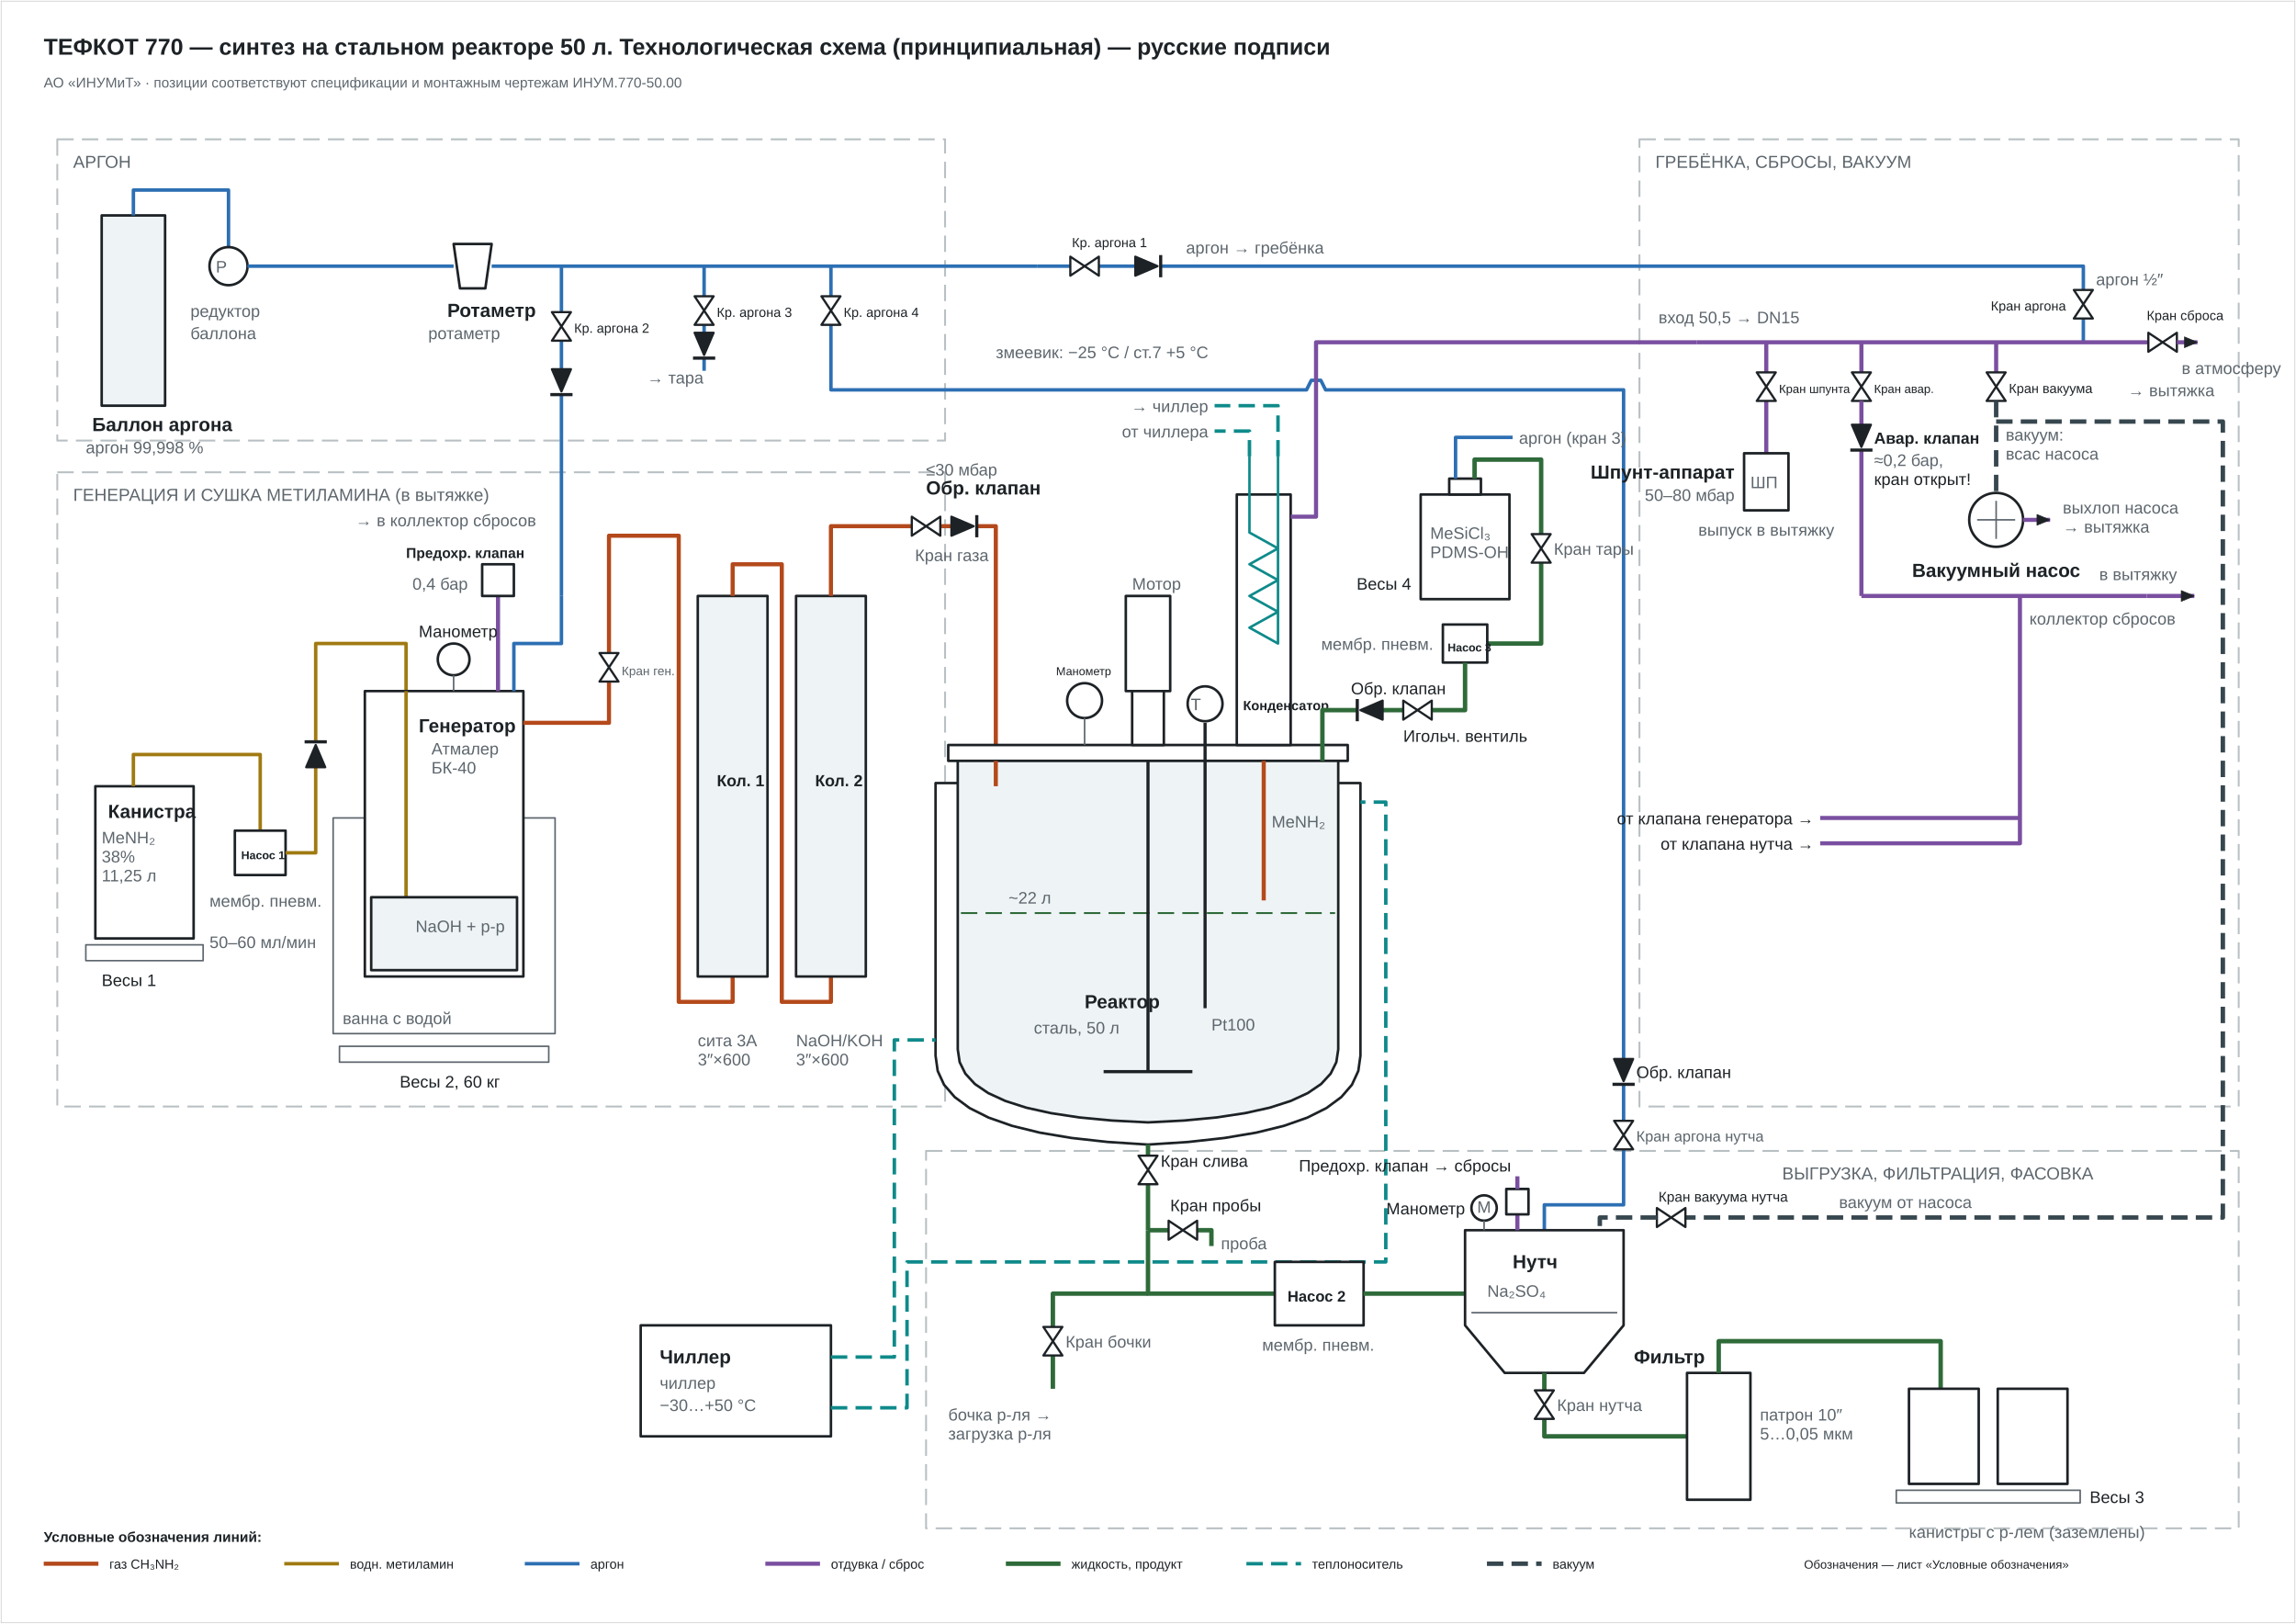
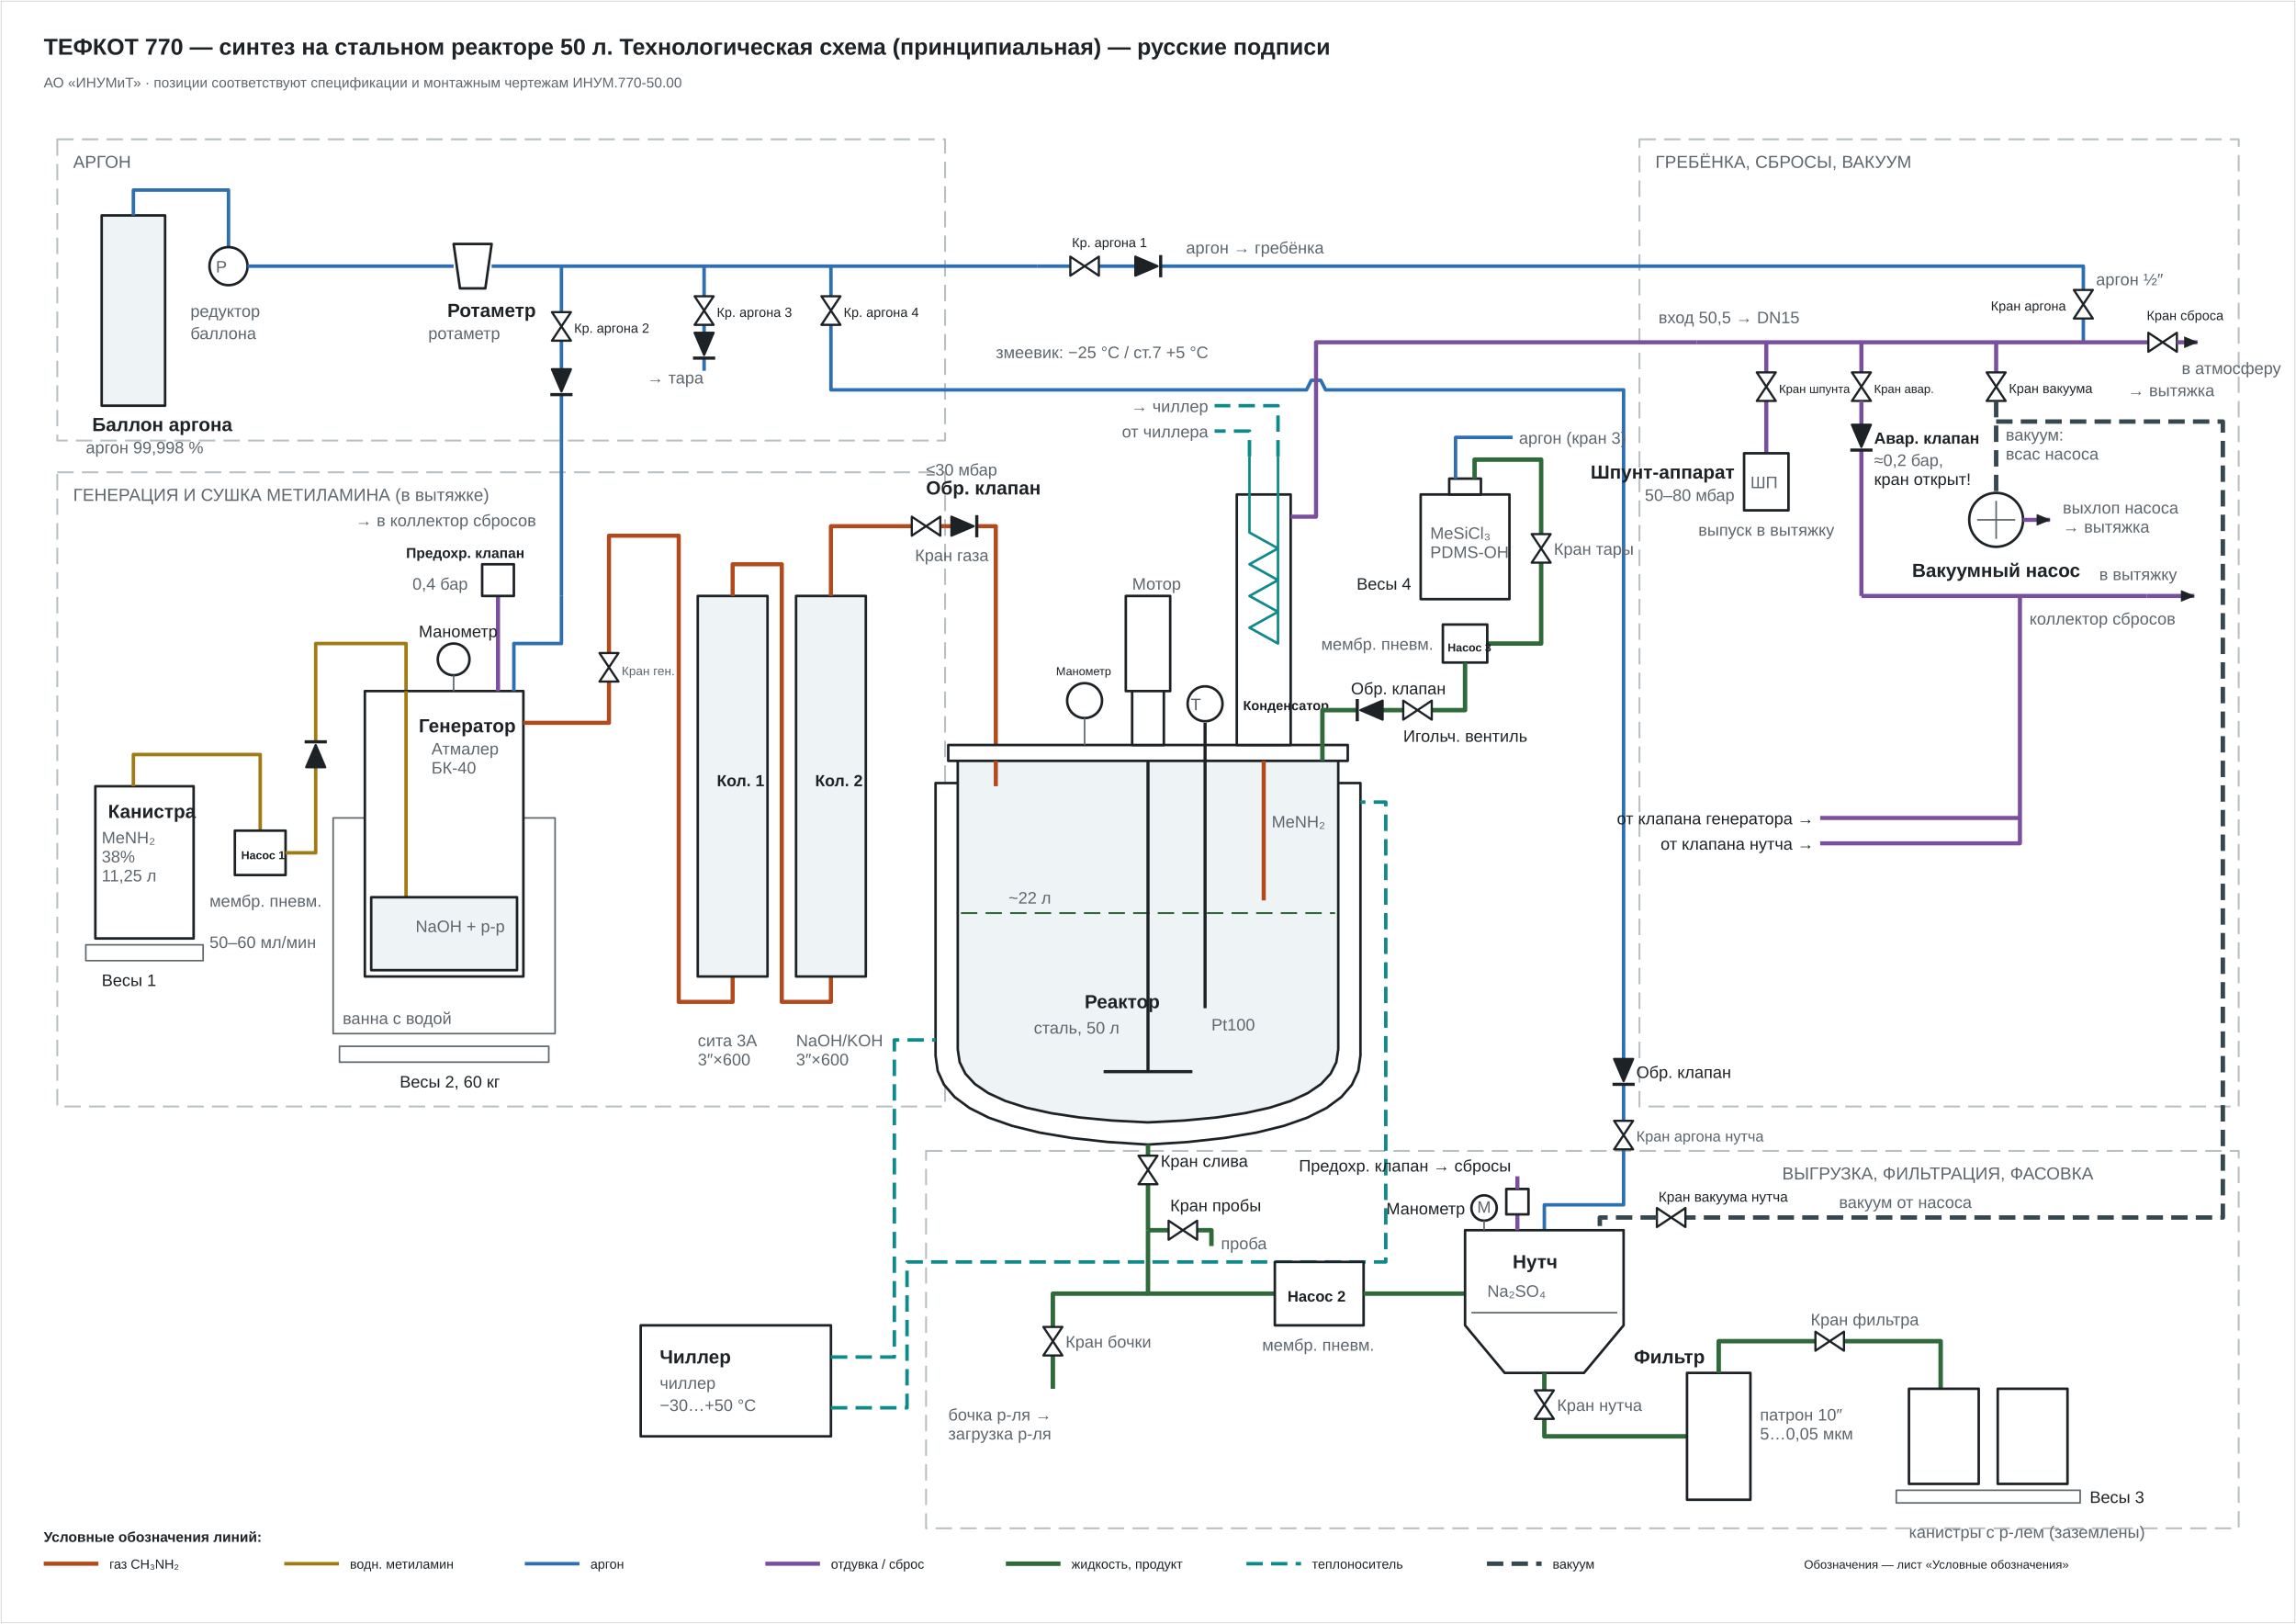
<svg xmlns="http://www.w3.org/2000/svg" viewBox="0 0 420.0 297.0" width="420.0mm" height="297.0mm" font-family="Arial, 'Liberation Sans', sans-serif">
  <rect width="100%" height="100%" fill="#fff" />
  <path d="M0.20,0.20 L419.80,0.20 L419.80,296.80 L0.20,296.80 Z" fill="none" stroke="#bbbbbb" stroke-width="0.1" stroke-linejoin="round" />
  <text x="8.00" y="10.00" font-size="4.2" text-anchor="start" fill="#1d2226" font-weight="bold">ТЕФКОТ 770 — синтез на стальном реакторе 50 л. Технологическая схема (принципиальная) — русские подписи</text>
  <text x="8.00" y="16.00" font-size="2.6" text-anchor="start" fill="#5d666d">АО «ИНУМиТ» · позиции соответствуют спецификации и монтажным чертежам ИНУМ.770-50.00</text>
  <path d="M10.48,25.48 L172.88,25.48 L172.88,80.58 L10.48,80.58 Z" fill="none" stroke="#b9c0c3" stroke-width="0.348" stroke-dasharray="3 1.5" stroke-linejoin="round" />
  <text x="13.38" y="30.70" font-size="3.19" text-anchor="start" fill="#5d666d">АРГОН</text>
  <path d="M10.48,86.38 L172.88,86.38 L172.88,202.38 L10.48,202.38 Z" fill="none" stroke="#b9c0c3" stroke-width="0.348" stroke-dasharray="3 1.5" stroke-linejoin="round" />
  <text x="13.38" y="91.60" font-size="3.19" text-anchor="start" fill="#5d666d">ГЕНЕРАЦИЯ И СУШКА МЕТИЛАМИНА (в вытяжке)</text>
  <path d="M299.90,25.48 L409.52,25.48 L409.52,202.38 L299.90,202.38 Z" fill="none" stroke="#b9c0c3" stroke-width="0.348" stroke-dasharray="3 1.5" stroke-linejoin="round" />
  <text x="302.80" y="30.70" font-size="3.19" text-anchor="start" fill="#5d666d">ГРЕБЁНКА, СБРОСЫ, ВАКУУМ</text>
  <path d="M169.40,210.50 L409.52,210.50 L409.52,279.52 L169.40,279.52 Z" fill="none" stroke="#b9c0c3" stroke-width="0.348" stroke-dasharray="3 1.5" stroke-linejoin="round" />
  <text x="326.00" y="215.72" font-size="3.19" text-anchor="start" fill="#5d666d">ВЫГРУЗКА, ФИЛЬТРАЦИЯ, ФАСОВКА</text>
  <path d="M18.60,39.40 L30.20,39.40 L30.20,74.20 L18.60,74.20 Z" fill="#eef3f5" stroke="#1d2226" stroke-width="0.464" stroke-linejoin="round" />
  <text x="16.86" y="78.84" font-size="3.48" text-anchor="start" fill="#1d2226" font-weight="bold">Баллон аргона</text>
  <text x="15.70" y="82.90" font-size="3.045" text-anchor="start" fill="#5d666d">аргон 99,998 %</text>
  <path d="M24.40,39.40 L24.40,34.76 L41.80,34.76 L41.80,45.20" fill="none" stroke="#2d6fb3" stroke-width="0.638" stroke-linejoin="round" />
  <circle cx="41.80" cy="48.68" r="3.48" fill="#ffffff" stroke="#1d2226" stroke-width="0.464" />
  <text x="39.48" y="49.84" font-size="3.045" text-anchor="start" fill="#5d666d">Р</text>
  <text x="34.84" y="57.96" font-size="3.045" text-anchor="start" fill="#5d666d">редуктор</text>
  <text x="34.84" y="62.02" font-size="3.045" text-anchor="start" fill="#5d666d">баллона</text>
  <path d="M45.28,48.68 L82.98,48.68" fill="none" stroke="#2d6fb3" stroke-width="0.638" stroke-linejoin="round" />
  <path d="M82.98,44.62 L89.94,44.62 L88.78,52.74 L84.14,52.74 Z" fill="#ffffff" stroke="#1d2226" stroke-width="0.464" stroke-linejoin="round" />
  <text x="81.82" y="57.96" font-size="3.48" text-anchor="start" fill="#1d2226" font-weight="bold">Ротаметр</text>
  <text x="78.34" y="62.02" font-size="3.045" text-anchor="start" fill="#5d666d">ротаметр</text>
  <path d="M89.94,48.68 L169.40,48.68 L189.70,48.68" fill="none" stroke="#2d6fb3" stroke-width="0.638" stroke-linejoin="round" />
  <path d="M102.70,48.68 L102.70,57.09" fill="none" stroke="#2d6fb3" stroke-width="0.638" stroke-linejoin="round" />
  <path d="M102.70,62.31 L102.70,67.53" fill="none" stroke="#2d6fb3" stroke-width="0.638" stroke-linejoin="round" />
  <path d="M102.70,72.17 L102.70,109.00" fill="none" stroke="#2d6fb3" stroke-width="0.638" stroke-linejoin="round" />
  <path d="M100.96,57.09 L104.44,62.31 L100.96,62.31 L104.44,57.09 Z" fill="#ffffff" stroke="#1d2226" stroke-width="0.406" stroke-linejoin="round" />
  <text x="105.02" y="60.86" font-size="2.436" text-anchor="start" fill="#1d2226">Кр. аргона 2</text>
  <path d="M100.96,67.53 L102.70,71.59 L104.44,67.53 Z" fill="#1d2226" stroke="#1d2226" stroke-width="0.406" stroke-linejoin="round" />
  <path d="M100.67,72.17 L104.73,72.17" fill="none" stroke="#1d2226" stroke-width="0.58" stroke-linejoin="round" />
  <path d="M128.80,48.68 L128.80,54.19" fill="none" stroke="#2d6fb3" stroke-width="0.638" stroke-linejoin="round" />
  <path d="M128.80,59.41 L128.80,60.86" fill="none" stroke="#2d6fb3" stroke-width="0.638" stroke-linejoin="round" />
  <path d="M128.80,65.50 L128.80,67.82" fill="none" stroke="#2d6fb3" stroke-width="0.638" stroke-linejoin="round" />
  <path d="M127.06,54.19 L130.54,59.41 L127.06,59.41 L130.54,54.19 Z" fill="#ffffff" stroke="#1d2226" stroke-width="0.406" stroke-linejoin="round" />
  <path d="M127.06,60.86 L128.80,64.92 L130.54,60.86 Z" fill="#1d2226" stroke="#1d2226" stroke-width="0.406" stroke-linejoin="round" />
  <path d="M126.77,65.50 L130.83,65.50" fill="none" stroke="#1d2226" stroke-width="0.58" stroke-linejoin="round" />
  <text x="131.12" y="57.96" font-size="2.436" text-anchor="start" fill="#1d2226">Кр. аргона 3</text>
  <text x="118.36" y="70.14" font-size="3.045" text-anchor="start" fill="#5d666d">→ тара</text>
  <path d="M152.00,48.68 L152.00,54.19" fill="none" stroke="#2d6fb3" stroke-width="0.638" stroke-linejoin="round" />
  <path d="M152.00,59.41 L152.00,71.30 L239.00,71.30 L239.87,69.56 L241.61,69.56 L242.48,71.30 L297.00,71.30 L297.00,193.68" fill="none" stroke="#2d6fb3" stroke-width="0.638" stroke-linejoin="round" />
  <path d="M297.00,198.32 L297.00,204.99" fill="none" stroke="#2d6fb3" stroke-width="0.638" stroke-linejoin="round" />
  <path d="M297.00,210.21 L297.00,220.36 L282.50,220.36 L282.50,225.00" fill="none" stroke="#2d6fb3" stroke-width="0.638" stroke-linejoin="round" />
  <path d="M150.26,54.19 L153.74,59.41 L150.26,59.41 L153.74,54.19 Z" fill="#ffffff" stroke="#1d2226" stroke-width="0.406" stroke-linejoin="round" />
  <text x="154.32" y="57.96" font-size="2.436" text-anchor="start" fill="#1d2226">Кр. аргона 4</text>
  <path d="M295.26,193.68 L297.00,197.74 L298.74,193.68 Z" fill="#1d2226" stroke="#1d2226" stroke-width="0.406" stroke-linejoin="round" />
  <path d="M294.97,198.32 L299.03,198.32" fill="none" stroke="#1d2226" stroke-width="0.58" stroke-linejoin="round" />
  <text x="299.32" y="197.16" font-size="3.045" text-anchor="start" fill="#1d2226">Обр. клапан</text>
  <path d="M295.26,204.99 L298.74,210.21 L295.26,210.21 L298.74,204.99 Z" fill="#ffffff" stroke="#1d2226" stroke-width="0.406" stroke-linejoin="round" />
  <text x="299.32" y="208.76" font-size="2.74" text-anchor="start" fill="#5d666d">Кран аргона нутча</text>
  <path d="M189.70,48.68 L195.79,48.68" fill="none" stroke="#2d6fb3" stroke-width="0.638" stroke-linejoin="round" />
  <path d="M201.01,48.68 L207.68,48.68" fill="none" stroke="#2d6fb3" stroke-width="0.638" stroke-linejoin="round" />
  <path d="M212.32,48.68 L381.10,48.68 L381.10,53.03" fill="none" stroke="#2d6fb3" stroke-width="0.638" stroke-linejoin="round" />
  <path d="M381.10,58.25 L381.10,62.60" fill="none" stroke="#2d6fb3" stroke-width="0.638" stroke-linejoin="round" />
  <path d="M195.79,46.94 L201.01,50.42 L201.01,46.94 L195.79,50.42 Z" fill="#ffffff" stroke="#1d2226" stroke-width="0.406" stroke-linejoin="round" />
  <text x="196.08" y="45.20" font-size="2.436" text-anchor="start" fill="#1d2226">Кр. аргона 1</text>
  <path d="M207.68,46.94 L211.74,48.68 L207.68,50.42 Z" fill="#1d2226" stroke="#1d2226" stroke-width="0.406" stroke-linejoin="round" />
  <path d="M212.32,46.65 L212.32,50.71" fill="none" stroke="#1d2226" stroke-width="0.58" stroke-linejoin="round" />
  <text x="216.96" y="46.36" font-size="3.045" text-anchor="start" fill="#5d666d">аргон → гребёнка</text>
  <path d="M17.44,143.80 L35.42,143.80 L35.42,171.64 L17.44,171.64 Z" fill="#ffffff" stroke="#1d2226" stroke-width="0.464" stroke-linejoin="round" />
  <text x="19.76" y="149.60" font-size="3.48" text-anchor="start" fill="#1d2226" font-weight="bold">Канистра</text>
  <text x="18.60" y="154.24" font-size="3.045" text-anchor="start" fill="#5d666d">MeNH₂</text>
  <text x="18.60" y="157.72" font-size="3.045" text-anchor="start" fill="#5d666d">38%</text>
  <text x="18.60" y="161.20" font-size="3.045" text-anchor="start" fill="#5d666d">11,25 л</text>
  <path d="M15.70,172.80 L37.16,172.80 L37.16,175.70 L15.70,175.70 Z" fill="none" stroke="#5d666d" stroke-width="0.29" stroke-linejoin="round" />
  <text x="18.60" y="180.34" font-size="3.045" text-anchor="start" fill="#1d2226">Весы 1</text>
  <path d="M24.40,143.80 L24.40,138.00 L47.60,138.00 L47.60,151.92" fill="none" stroke="#a07a12" stroke-width="0.638" stroke-linejoin="round" />
  <path d="M42.96,151.92 L52.24,151.92 L52.24,160.04 L42.96,160.04 Z" fill="#ffffff" stroke="#1d2226" stroke-width="0.464" stroke-linejoin="round" />
  <text x="44.12" y="157.14" font-size="2.088" text-anchor="start" fill="#1d2226" font-weight="bold">Насос 1</text>
  <text x="38.32" y="165.84" font-size="3.045" text-anchor="start" fill="#5d666d">мембр. пневм.</text>
  <text x="38.32" y="173.38" font-size="3.045" text-anchor="start" fill="#5d666d">50–60 мл/мин</text>
  <path d="M52.24,155.98 L57.75,155.98 L57.75,140.32" fill="none" stroke="#a07a12" stroke-width="0.638" stroke-linejoin="round" />
  <path d="M57.75,135.68 L57.75,117.70 L74.28,117.70 L74.28,126.40" fill="none" stroke="#a07a12" stroke-width="0.638" stroke-linejoin="round" />
  <path d="M56.01,140.32 L57.75,136.26 L59.49,140.32 Z" fill="#1d2226" stroke="#1d2226" stroke-width="0.406" stroke-linejoin="round" />
  <path d="M55.72,135.68 L59.78,135.68" fill="none" stroke="#1d2226" stroke-width="0.58" stroke-linejoin="round" />
  <path d="M60.94,149.60 L101.54,149.60 L101.54,189.04 L60.94,189.04 Z" fill="none" stroke="#5d666d" stroke-width="0.29" stroke-linejoin="round" />
  <text x="62.68" y="187.30" font-size="3.045" text-anchor="start" fill="#5d666d">ванна с водой</text>
  <path d="M66.74,126.40 L95.74,126.40 L95.74,178.60 L66.74,178.60 Z" fill="#ffffff" stroke="#1d2226" stroke-width="0.464" stroke-linejoin="round" />
  <path d="M74.28,126.40 L74.28,172.80" fill="none" stroke="#a07a12" stroke-width="0.638" stroke-linejoin="round" />
  <path d="M67.90,164.10 L94.58,164.10 L94.58,177.44 L67.90,177.44 Z" fill="#eef3f5" stroke="#1d2226" stroke-width="0.464" stroke-linejoin="round" />
  <text x="76.02" y="170.48" font-size="3.045" text-anchor="start" fill="#5d666d">NaOH + р-р</text>
  <text x="76.60" y="133.94" font-size="3.48" text-anchor="start" fill="#1d2226" font-weight="bold">Генератор</text>
  <text x="78.92" y="138.00" font-size="3.045" text-anchor="start" fill="#5d666d">Атмалер</text>
  <text x="78.92" y="141.48" font-size="3.045" text-anchor="start" fill="#5d666d">БК-40</text>
  <path d="M62.10,191.36 L100.38,191.36 L100.38,194.26 L62.10,194.26 Z" fill="none" stroke="#5d666d" stroke-width="0.29" stroke-linejoin="round" />
  <text x="73.12" y="198.90" font-size="3.045" text-anchor="start" fill="#1d2226">Весы 2, 60 кг</text>
  <path d="M91.10,126.40 L91.10,117.70 L91.10,109.00" fill="none" stroke="#7a4fa0" stroke-width="0.754" stroke-linejoin="round" />
  <path d="M88.20,103.20 L94.00,103.20 L94.00,109.00 L88.20,109.00 Z" fill="#ffffff" stroke="#1d2226" stroke-width="0.464" stroke-linejoin="round" />
  <text x="74.28" y="102.04" font-size="2.61" text-anchor="start" fill="#1d2226" font-weight="bold">Предохр. клапан</text>
  <text x="75.44" y="107.84" font-size="3.045" text-anchor="start" fill="#5d666d">0,4 бар</text>
  <text x="65.00" y="96.24" font-size="3.045" text-anchor="start" fill="#5d666d">→ в коллектор сбросов</text>
  <circle cx="82.98" cy="120.60" r="2.90" fill="#ffffff" stroke="#1d2226" stroke-width="0.464" />
  <path d="M82.98,123.50 L82.98,126.40" fill="none" stroke="#5d666d" stroke-width="0.29" stroke-linejoin="round" />
  <text x="76.60" y="116.54" font-size="3.045" text-anchor="start" fill="#1d2226">Манометр</text>
  <path d="M102.70,109.00 L102.70,117.70 L94.00,117.70 L94.00,126.40" fill="none" stroke="#2d6fb3" stroke-width="0.638" stroke-linejoin="round" />
  <path d="M95.74,132.20 L111.40,132.20 L111.40,124.66" fill="none" stroke="#b4491b" stroke-width="0.754" stroke-linejoin="round" />
  <path d="M111.40,119.44 L111.40,97.98 L124.16,97.98 L124.16,183.24 L134.02,183.24 L134.02,178.60" fill="none" stroke="#b4491b" stroke-width="0.754" stroke-linejoin="round" />
  <path d="M109.66,119.44 L113.14,124.66 L109.66,124.66 L113.14,119.44 Z" fill="#ffffff" stroke="#1d2226" stroke-width="0.406" stroke-linejoin="round" />
  <text x="113.72" y="123.50" font-size="2.284" text-anchor="start" fill="#5d666d">Кран ген.</text>
  <path d="M127.64,109.00 L140.40,109.00 L140.40,178.60 L127.64,178.60 Z" fill="#eef3f5" stroke="#1d2226" stroke-width="0.464" stroke-linejoin="round" />
  <text x="131.12" y="143.80" font-size="2.958" text-anchor="start" fill="#1d2226" font-weight="bold">Кол. 1</text>
  <text x="127.64" y="191.36" font-size="3.045" text-anchor="start" fill="#5d666d">сита 3А</text>
  <text x="127.64" y="194.84" font-size="3.045" text-anchor="start" fill="#5d666d">3″×600</text>
  <path d="M134.02,109.00 L134.02,103.20 L143.01,103.20 L143.01,183.24 L152.00,183.24 L152.00,178.60" fill="none" stroke="#b4491b" stroke-width="0.754" stroke-linejoin="round" />
  <path d="M145.62,109.00 L158.38,109.00 L158.38,178.60 L145.62,178.60 Z" fill="#eef3f5" stroke="#1d2226" stroke-width="0.464" stroke-linejoin="round" />
  <text x="149.10" y="143.80" font-size="2.958" text-anchor="start" fill="#1d2226" font-weight="bold">Кол. 2</text>
  <text x="145.62" y="191.36" font-size="3.045" text-anchor="start" fill="#5d666d">NaOH/KOH</text>
  <text x="145.62" y="194.84" font-size="3.045" text-anchor="start" fill="#5d666d">3″×600</text>
  <path d="M152.00,109.00 L152.00,96.24 L166.79,96.24" fill="none" stroke="#b4491b" stroke-width="0.754" stroke-linejoin="round" />
  <path d="M172.01,96.24 L174.04,96.24" fill="none" stroke="#b4491b" stroke-width="0.754" stroke-linejoin="round" />
  <path d="M178.68,96.24 L182.16,96.24 L182.16,136.26" fill="none" stroke="#b4491b" stroke-width="0.754" stroke-linejoin="round" />
  <path d="M166.79,94.50 L172.01,97.98 L172.01,94.50 L166.79,97.98 Z" fill="#ffffff" stroke="#1d2226" stroke-width="0.406" stroke-linejoin="round" />
  <text x="167.37" y="102.62" font-size="3.045" text-anchor="start" fill="#5d666d">Кран газа</text>
  <path d="M174.04,94.50 L178.10,96.24 L174.04,97.98 Z" fill="#1d2226" stroke="#1d2226" stroke-width="0.406" stroke-linejoin="round" />
  <path d="M178.68,94.21 L178.68,98.27" fill="none" stroke="#1d2226" stroke-width="0.58" stroke-linejoin="round" />
  <text x="169.40" y="90.44" font-size="3.48" text-anchor="start" fill="#1d2226" font-weight="bold">Обр. клапан</text>
  <text x="169.40" y="86.96" font-size="3.045" text-anchor="start" fill="#5d666d">≤30 мбар</text>
  <path d="M171.14,143.22 L171.14,193.10 L171.53,195.87 L172.69,198.39 L174.64,200.65 L177.36,202.66 L180.85,204.41 L185.13,205.91 L190.18,207.15 L196.01,208.13 L202.62,208.86 L210.00,209.34 L217.38,208.86 L223.99,208.13 L229.82,207.15 L234.87,205.91 L239.14,204.41 L242.64,202.66 L245.36,200.65 L247.31,198.39 L248.47,195.87 L248.86,193.10 L248.86,143.22 Z" fill="#ffffff" stroke="#1d2226" stroke-width="0.464" stroke-linejoin="round" />
  <path d="M175.20,138.00 L175.20,191.94 L175.55,194.27 L176.59,196.37 L178.33,198.26 L180.77,199.92 L183.90,201.36 L187.73,202.59 L192.25,203.59 L197.47,204.38 L203.39,204.94 L210.00,205.28 L216.61,204.94 L222.53,204.38 L227.75,203.59 L232.27,202.59 L236.10,201.36 L239.23,199.92 L241.67,198.26 L243.41,196.37 L244.45,194.27 L244.80,191.94 L244.80,138.00 Z" fill="#eef3f5" stroke="#1d2226" stroke-width="0.464" stroke-linejoin="round" />
  <path d="M173.46,136.26 L246.54,136.26 L246.54,139.16 L173.46,139.16 Z" fill="#ffffff" stroke="#1d2226" stroke-width="0.464" stroke-linejoin="round" />
  <path d="M175.78,167.00 L244.22,167.00" fill="none" stroke="#2f6b3a" stroke-width="0.348" stroke-dasharray="3 1.5" stroke-linejoin="round" />
  <text x="184.48" y="165.26" font-size="3.045" text-anchor="start" fill="#5d666d">~22 л</text>
  <text x="198.40" y="184.40" font-size="3.48" text-anchor="start" fill="#1d2226" font-weight="bold">Реактор</text>
  <text x="189.12" y="189.04" font-size="3.045" text-anchor="start" fill="#5d666d">сталь, 50 л</text>
  <path d="M182.16,139.16 L182.16,143.80" fill="none" stroke="#b4491b" stroke-width="0.754" stroke-linejoin="round" />
  <path d="M231.17,139.16 L231.17,164.68" fill="none" stroke="#b4491b" stroke-width="0.754" stroke-linejoin="round" />
  <text x="232.62" y="151.34" font-size="3.045" text-anchor="start" fill="#5d666d">MeNH₂</text>
  <circle cx="198.40" cy="128.14" r="3.19" fill="#ffffff" stroke="#1d2226" stroke-width="0.464" />
  <path d="M198.40,131.33 L198.40,136.26" fill="none" stroke="#5d666d" stroke-width="0.29" stroke-linejoin="round" />
  <text x="193.18" y="123.50" font-size="2.131" text-anchor="start" fill="#1d2226">Манометр</text>
  <path d="M205.94,109.00 L214.06,109.00 L214.06,126.40 L205.94,126.40 Z" fill="#ffffff" stroke="#1d2226" stroke-width="0.464" stroke-linejoin="round" />
  <text x="207.10" y="107.84" font-size="3.045" text-anchor="start" fill="#5d666d">Мотор</text>
  <path d="M207.10,126.40 L212.90,126.40 L212.90,136.26 L207.10,136.26 Z" fill="#ffffff" stroke="#1d2226" stroke-width="0.464" stroke-linejoin="round" />
  <path d="M210.00,139.16 L210.00,196.00" fill="none" stroke="#1d2226" stroke-width="0.58" stroke-linejoin="round" />
  <path d="M201.88,196.00 L218.12,196.00" fill="none" stroke="#1d2226" stroke-width="0.58" stroke-linejoin="round" />
  <path d="M220.44,132.20 L220.44,184.40" fill="none" stroke="#1d2226" stroke-width="0.58" stroke-linejoin="round" />
  <circle cx="220.44" cy="128.72" r="3.19" fill="#ffffff" stroke="#1d2226" stroke-width="0.464" />
  <text x="217.83" y="129.88" font-size="3.045" text-anchor="start" fill="#5d666d">Т</text>
  <text x="221.60" y="188.46" font-size="3.045" text-anchor="start" fill="#5d666d">Pt100</text>
  <path d="M226.24,90.44 L236.10,90.44 L236.10,136.26 L226.24,136.26 Z" fill="#ffffff" stroke="#1d2226" stroke-width="0.464" stroke-linejoin="round" />
  <path d="M228.56,83.48 L228.56,97.40 L233.78,100.30 L228.56,103.20 L233.78,106.10 L228.56,109.00 L233.78,111.90 L228.56,114.80 L233.78,117.70 L233.78,83.48" fill="none" stroke="#0f8a8a" stroke-width="0.464" stroke-linejoin="round" />
  <path d="M228.56,83.48 L228.56,78.84 L222.18,78.84" fill="none" stroke="#0f8a8a" stroke-width="0.638" stroke-dasharray="3 1.5" stroke-linejoin="round" />
  <path d="M233.78,83.48 L233.78,74.20 L222.18,74.20" fill="none" stroke="#0f8a8a" stroke-width="0.638" stroke-dasharray="3 1.5" stroke-linejoin="round" />
  <text x="221.02" y="75.36" font-size="3.045" text-anchor="end" fill="#5d666d">→ чиллер</text>
  <text x="221.02" y="80.00" font-size="3.045" text-anchor="end" fill="#5d666d">от чиллера</text>
  <text x="227.40" y="129.88" font-size="2.436" text-anchor="start" fill="#1d2226" font-weight="bold">Конденсатор</text>
  <text x="182.16" y="65.50" font-size="3.045" text-anchor="start" fill="#5d666d">змеевик: −25 °C / ст.7 +5 °C</text>
  <path d="M259.88,90.44 L276.12,90.44 L276.12,109.58 L259.88,109.58 Z" fill="#ffffff" stroke="#1d2226" stroke-width="0.464" stroke-linejoin="round" />
  <path d="M265.10,87.54 L270.90,87.54 L270.90,90.44 L265.10,90.44 Z" fill="#ffffff" stroke="#1d2226" stroke-width="0.464" stroke-linejoin="round" />
  <text x="261.62" y="98.56" font-size="3.045" text-anchor="start" fill="#5d666d">MeSiCl₃</text>
  <text x="261.62" y="102.04" font-size="3.045" text-anchor="start" fill="#5d666d">PDMS-OH</text>
  <text x="258.14" y="107.84" font-size="3.045" text-anchor="end" fill="#1d2226">Весы 4</text>
  <path d="M266.26,87.54 L266.26,80.00 L276.70,80.00" fill="none" stroke="#2d6fb3" stroke-width="0.638" stroke-linejoin="round" />
  <text x="277.86" y="81.16" font-size="3.045" text-anchor="start" fill="#5d666d">аргон (кран 3)</text>
  <path d="M269.74,87.54 L269.74,84.06 L281.92,84.06 L281.92,97.69" fill="none" stroke="#2f6b3a" stroke-width="0.812" stroke-linejoin="round" />
  <path d="M281.92,102.91 L281.92,117.70 L272.06,117.70" fill="none" stroke="#2f6b3a" stroke-width="0.812" stroke-linejoin="round" />
  <path d="M280.18,97.69 L283.66,102.91 L280.18,102.91 L283.66,97.69 Z" fill="#ffffff" stroke="#1d2226" stroke-width="0.406" stroke-linejoin="round" />
  <text x="284.24" y="101.46" font-size="3.045" text-anchor="start" fill="#5d666d">Кран тары</text>
  <path d="M263.94,114.22 L272.06,114.22 L272.06,121.18 L263.94,121.18 Z" fill="#ffffff" stroke="#1d2226" stroke-width="0.464" stroke-linejoin="round" />
  <text x="264.81" y="119.15" font-size="2.088" text-anchor="start" fill="#1d2226" font-weight="bold">Насос 3</text>
  <text x="262.20" y="118.86" font-size="3.045" text-anchor="end" fill="#5d666d">мембр. пневм.</text>
  <path d="M268.00,121.18 L268.00,129.88 L261.91,129.88" fill="none" stroke="#2f6b3a" stroke-width="0.812" stroke-linejoin="round" />
  <path d="M256.69,129.88 L252.92,129.88" fill="none" stroke="#2f6b3a" stroke-width="0.812" stroke-linejoin="round" />
  <path d="M248.28,129.88 L241.90,129.88 L241.90,139.16" fill="none" stroke="#2f6b3a" stroke-width="0.812" stroke-linejoin="round" />
  <path d="M256.69,128.14 L261.91,131.62 L261.91,128.14 L256.69,131.62 Z" fill="#ffffff" stroke="#1d2226" stroke-width="0.406" stroke-linejoin="round" />
  <text x="256.69" y="135.68" font-size="3.045" text-anchor="start" fill="#1d2226">Игольч. вентиль</text>
  <path d="M252.92,128.14 L248.86,129.88 L252.92,131.62 Z" fill="#1d2226" stroke="#1d2226" stroke-width="0.406" stroke-linejoin="round" />
  <path d="M248.28,127.85 L248.28,131.91" fill="none" stroke="#1d2226" stroke-width="0.58" stroke-linejoin="round" />
  <text x="247.12" y="126.98" font-size="3.045" text-anchor="start" fill="#1d2226">Обр. клапан</text>
  <path d="M236.10,94.50 L240.74,94.50 L240.74,62.60 L310.34,62.60" fill="none" stroke="#7a4fa0" stroke-width="0.754" stroke-linejoin="round" />
  <path d="M117.20,242.40 L152.00,242.40 L152.00,262.70 L117.20,262.70 Z" fill="#ffffff" stroke="#1d2226" stroke-width="0.464" stroke-linejoin="round" />
  <text x="120.68" y="249.36" font-size="3.48" text-anchor="start" fill="#1d2226" font-weight="bold">Чиллер</text>
  <text x="120.68" y="254.00" font-size="3.045" text-anchor="start" fill="#5d666d">чиллер</text>
  <text x="120.68" y="258.06" font-size="3.045" text-anchor="start" fill="#5d666d">−30…+50 °C</text>
  <path d="M152.00,248.20 L163.60,248.20 L163.60,190.20 L171.14,190.20" fill="none" stroke="#0f8a8a" stroke-width="0.638" stroke-dasharray="3 1.5" stroke-linejoin="round" />
  <path d="M152.00,257.48 L165.92,257.48 L165.92,230.80 L253.50,230.80 L253.50,146.70 L248.86,146.70" fill="none" stroke="#0f8a8a" stroke-width="0.638" stroke-dasharray="3 1.5" stroke-linejoin="round" />
  <path d="M310.34,62.60 L392.99,62.60" fill="none" stroke="#7a4fa0" stroke-width="0.754" stroke-linejoin="round" />
  <text x="303.38" y="59.12" font-size="3.045" text-anchor="start" fill="#5d666d">вход 50,5 → DN15</text>
  <path d="M323.10,62.60 L323.10,68.11" fill="none" stroke="#7a4fa0" stroke-width="0.754" stroke-linejoin="round" />
  <path d="M323.10,73.33 L323.10,82.90" fill="none" stroke="#7a4fa0" stroke-width="0.754" stroke-linejoin="round" />
  <path d="M321.36,68.11 L324.84,73.33 L321.36,73.33 L324.84,68.11 Z" fill="#ffffff" stroke="#1d2226" stroke-width="0.406" stroke-linejoin="round" />
  <text x="325.42" y="71.88" font-size="2.192" text-anchor="start" fill="#1d2226">Кран шпунта</text>
  <path d="M319.04,82.90 L327.16,82.90 L327.16,93.34 L319.04,93.34 Z" fill="#ffffff" stroke="#1d2226" stroke-width="0.464" stroke-linejoin="round" />
  <text x="320.20" y="89.28" font-size="3.045" text-anchor="start" fill="#5d666d">ШП</text>
  <text x="317.30" y="87.54" font-size="3.48" text-anchor="end" fill="#1d2226" font-weight="bold">Шпунт-аппарат</text>
  <text x="317.30" y="91.60" font-size="3.045" text-anchor="end" fill="#5d666d">50–80 мбар</text>
  <text x="323.10" y="97.98" font-size="3.045" text-anchor="middle" fill="#5d666d">выпуск в вытяжку</text>
  <path d="M340.50,62.60 L340.50,68.11" fill="none" stroke="#7a4fa0" stroke-width="0.754" stroke-linejoin="round" />
  <path d="M338.76,68.11 L342.24,73.33 L338.76,73.33 L342.24,68.11 Z" fill="#ffffff" stroke="#1d2226" stroke-width="0.406" stroke-linejoin="round" />
  <text x="342.82" y="71.88" font-size="2.192" text-anchor="start" fill="#1d2226">Кран авар.</text>
  <path d="M340.50,73.33 L340.50,77.68" fill="none" stroke="#7a4fa0" stroke-width="0.754" stroke-linejoin="round" />
  <path d="M340.50,82.32 L340.50,109.00" fill="none" stroke="#7a4fa0" stroke-width="0.754" stroke-linejoin="round" />
  <path d="M338.76,77.68 L340.50,81.74 L342.24,77.68 Z" fill="#1d2226" stroke="#1d2226" stroke-width="0.406" stroke-linejoin="round" />
  <path d="M338.47,82.32 L342.53,82.32" fill="none" stroke="#1d2226" stroke-width="0.58" stroke-linejoin="round" />
  <text x="342.82" y="81.16" font-size="2.958" text-anchor="start" fill="#1d2226" font-weight="bold">Авар. клапан</text>
  <text x="342.82" y="85.22" font-size="3.045" text-anchor="start" fill="#5d666d">≈0,2 бар,</text>
  <text x="342.82" y="88.70" font-size="3.045" text-anchor="start" fill="#1d2226">кран открыт!</text>
  <path d="M365.15,62.60 L365.15,68.11" fill="none" stroke="#7a4fa0" stroke-width="0.754" stroke-linejoin="round" />
  <path d="M363.41,68.11 L366.89,73.33 L363.41,73.33 L366.89,68.11 Z" fill="#ffffff" stroke="#1d2226" stroke-width="0.406" stroke-linejoin="round" />
  <text x="367.47" y="71.88" font-size="2.436" text-anchor="start" fill="#1d2226">Кран вакуума</text>
  <path d="M365.15,73.33 L365.15,90.15" fill="none" stroke="#37474f" stroke-width="0.812" stroke-dasharray="3 1.5" stroke-linejoin="round" />
  <path d="M365.15,77.10 L406.62,77.10 L406.62,222.68 L308.31,222.68" fill="none" stroke="#37474f" stroke-width="0.812" stroke-dasharray="3 1.5" stroke-linejoin="round" />
  <path d="M303.09,220.94 L308.31,224.42 L308.31,220.94 L303.09,224.42 Z" fill="#ffffff" stroke="#1d2226" stroke-width="0.406" stroke-linejoin="round" />
  <path d="M303.09,222.68 L292.65,222.68 L292.65,225.00" fill="none" stroke="#37474f" stroke-width="0.812" stroke-dasharray="3 1.5" stroke-linejoin="round" />
  <text x="303.38" y="219.78" font-size="2.588" text-anchor="start" fill="#1d2226">Кран вакуума нутча</text>
  <text x="336.40" y="220.94" font-size="3.045" text-anchor="start" fill="#5d666d">вакуум от насоса</text>
  <text x="366.89" y="80.58" font-size="3.045" text-anchor="start" fill="#5d666d">вакуум:</text>
  <text x="366.89" y="84.06" font-size="3.045" text-anchor="start" fill="#5d666d">всас насоса</text>
  <circle cx="365.15" cy="95.08" r="4.93" fill="#ffffff" stroke="#1d2226" stroke-width="0.464" />
  <path d="M361.67,95.08 L368.63,95.08" fill="none" stroke="#5d666d" stroke-width="0.29" stroke-linejoin="round" />
  <path d="M365.15,91.60 L365.15,98.56" fill="none" stroke="#5d666d" stroke-width="0.29" stroke-linejoin="round" />
  <text x="365.15" y="105.52" font-size="3.48" text-anchor="middle" fill="#1d2226" font-weight="bold">Вакуумный насос</text>
  <path d="M370.08,95.08 L375.01,95.08" fill="none" stroke="#7a4fa0" stroke-width="0.754" stroke-linejoin="round" />
  <path d="M375.01,95.08 L372.61,96.08 L372.61,94.08 Z" fill="#1d2226" stroke="#1d2226" stroke-width="0.1" stroke-linejoin="round" />
  <text x="377.33" y="93.92" font-size="3.045" text-anchor="start" fill="#5d666d">выхлоп насоса</text>
  <text x="377.33" y="97.40" font-size="3.045" text-anchor="start" fill="#5d666d">→ вытяжка</text>
  <path d="M379.36,53.03 L382.84,58.25 L379.36,58.25 L382.84,53.03 Z" fill="#ffffff" stroke="#1d2226" stroke-width="0.406" stroke-linejoin="round" />
  <text x="377.92" y="56.80" font-size="2.436" text-anchor="end" fill="#1d2226">Кран аргона</text>
  <text x="383.42" y="52.16" font-size="3.045" text-anchor="start" fill="#5d666d">аргон ½″</text>
  <path d="M392.99,60.86 L398.21,64.34 L398.21,60.86 L392.99,64.34 Z" fill="#ffffff" stroke="#1d2226" stroke-width="0.406" stroke-linejoin="round" />
  <text x="392.70" y="58.54" font-size="2.436" text-anchor="start" fill="#1d2226">Кран сброса</text>
  <path d="M398.21,62.60 L401.98,62.60" fill="none" stroke="#7a4fa0" stroke-width="0.754" stroke-linejoin="round" />
  <path d="M401.98,62.60 L399.58,63.60 L399.58,61.60 Z" fill="#1d2226" stroke="#1d2226" stroke-width="0.1" stroke-linejoin="round" />
  <text x="399.08" y="68.40" font-size="3.045" text-anchor="start" fill="#5d666d">в атмосферу</text>
  <text x="389.22" y="72.46" font-size="3.045" text-anchor="start" fill="#5d666d">→ вытяжка</text>
  <path d="M340.50,109.00 L392.70,109.00" fill="none" stroke="#7a4fa0" stroke-width="0.754" stroke-linejoin="round" />
  <path d="M392.70,109.00 L401.40,109.00" fill="none" stroke="#7a4fa0" stroke-width="0.754" stroke-linejoin="round" />
  <path d="M401.40,109.00 L399.00,110.00 L399.00,108.00 Z" fill="#1d2226" stroke="#1d2226" stroke-width="0.1" stroke-linejoin="round" />
  <text x="371.24" y="114.22" font-size="3.045" text-anchor="start" fill="#5d666d">коллектор сбросов</text>
  <text x="384.00" y="106.10" font-size="3.045" text-anchor="start" fill="#5d666d">в вытяжку</text>
  <text x="331.80" y="150.76" font-size="3.045" text-anchor="end" fill="#1d2226">от клапана генератора →</text>
  <path d="M332.96,149.60 L369.50,149.60" fill="none" stroke="#7a4fa0" stroke-width="0.754" stroke-linejoin="round" />
  <text x="331.80" y="155.40" font-size="3.045" text-anchor="end" fill="#1d2226">от клапана нутча →</text>
  <path d="M332.96,154.24 L369.50,154.24 L369.50,109.00" fill="none" stroke="#7a4fa0" stroke-width="0.754" stroke-linejoin="round" />
  <path d="M210.00,209.34 L210.00,211.37" fill="none" stroke="#2f6b3a" stroke-width="0.812" stroke-linejoin="round" />
  <path d="M210.00,216.59 L210.00,225.00" fill="none" stroke="#2f6b3a" stroke-width="0.812" stroke-linejoin="round" />
  <path d="M208.26,211.37 L211.74,216.59 L208.26,216.59 L211.74,211.37 Z" fill="#ffffff" stroke="#1d2226" stroke-width="0.406" stroke-linejoin="round" />
  <text x="212.32" y="213.40" font-size="3.045" text-anchor="start" fill="#1d2226">Кран слива</text>
  <path d="M210.00,225.00 L210.00,236.60 L233.20,236.60" fill="none" stroke="#2f6b3a" stroke-width="0.812" stroke-linejoin="round" />
  <path d="M210.00,225.00 L213.77,225.00" fill="none" stroke="#2f6b3a" stroke-width="0.812" stroke-linejoin="round" />
  <path d="M218.99,225.00 L221.60,225.00 L221.60,227.90" fill="none" stroke="#2f6b3a" stroke-width="0.812" stroke-linejoin="round" />
  <path d="M213.77,223.26 L218.99,226.74 L218.99,223.26 L213.77,226.74 Z" fill="#ffffff" stroke="#1d2226" stroke-width="0.406" stroke-linejoin="round" />
  <text x="214.06" y="221.52" font-size="3.045" text-anchor="start" fill="#1d2226">Кран пробы</text>
  <text x="223.34" y="228.48" font-size="3.045" text-anchor="start" fill="#5d666d">проба</text>
  <path d="M210.00,236.60 L192.60,236.60 L192.60,242.69" fill="none" stroke="#2f6b3a" stroke-width="0.812" stroke-linejoin="round" />
  <path d="M192.60,247.91 L192.60,254.00" fill="none" stroke="#2f6b3a" stroke-width="0.812" stroke-linejoin="round" />
  <path d="M190.86,242.69 L194.34,247.91 L190.86,247.91 L194.34,242.69 Z" fill="#ffffff" stroke="#1d2226" stroke-width="0.406" stroke-linejoin="round" />
  <text x="194.92" y="246.46" font-size="3.045" text-anchor="start" fill="#5d666d">Кран бочки</text>
  <text x="173.46" y="259.80" font-size="3.045" text-anchor="start" fill="#5d666d">бочка р-ля →</text>
  <text x="173.46" y="263.28" font-size="3.045" text-anchor="start" fill="#5d666d">загрузка р-ля</text>
  <path d="M233.20,230.80 L249.44,230.80 L249.44,242.40 L233.20,242.40 Z" fill="#ffffff" stroke="#1d2226" stroke-width="0.464" stroke-linejoin="round" />
  <text x="235.52" y="238.05" font-size="2.784" text-anchor="start" fill="#1d2226" font-weight="bold">Насос 2</text>
  <text x="230.88" y="247.04" font-size="3.045" text-anchor="start" fill="#5d666d">мембр. пневм.</text>
  <path d="M249.44,236.60 L268.00,236.60" fill="none" stroke="#2f6b3a" stroke-width="0.812" stroke-linejoin="round" />
  <path d="M268.00,225.00 L297.00,225.00 L297.00,242.40 L289.75,251.10 L275.25,251.10 L268.00,242.40 Z" fill="#ffffff" stroke="#1d2226" stroke-width="0.464" stroke-linejoin="round" />
  <path d="M269.16,240.08 L295.84,240.08" fill="none" stroke="#5d666d" stroke-width="0.29" stroke-linejoin="round" />
  <text x="276.70" y="231.96" font-size="3.48" text-anchor="start" fill="#1d2226" font-weight="bold">Нутч</text>
  <text x="272.06" y="237.18" font-size="3.045" text-anchor="start" fill="#5d666d">Na₂SO₄</text>
  <circle cx="271.48" cy="220.94" r="2.32" fill="#ffffff" stroke="#1d2226" stroke-width="0.464" />
  <text x="271.48" y="221.81" font-size="3.045" text-anchor="middle" fill="#5d666d">М</text>
  <path d="M271.48,223.26 L271.48,225.00" fill="none" stroke="#5d666d" stroke-width="0.29" stroke-linejoin="round" />
  <text x="268.00" y="222.10" font-size="3.045" text-anchor="end" fill="#1d2226">Манометр</text>
  <path d="M277.57,225.00 L277.57,222.10" fill="none" stroke="#7a4fa0" stroke-width="0.754" stroke-linejoin="round" />
  <path d="M275.54,217.46 L279.60,217.46 L279.60,222.10 L275.54,222.10 Z" fill="#ffffff" stroke="#1d2226" stroke-width="0.464" stroke-linejoin="round" />
  <path d="M277.57,217.46 L277.57,215.14" fill="none" stroke="#7a4fa0" stroke-width="0.754" stroke-linejoin="round" />
  <text x="276.41" y="214.27" font-size="3.045" text-anchor="end" fill="#1d2226">Предохр. клапан → сбросы</text>
  <path d="M282.50,251.10 L282.50,254.29" fill="none" stroke="#2f6b3a" stroke-width="0.812" stroke-linejoin="round" />
  <path d="M282.50,259.51 L282.50,262.70 L308.60,262.70" fill="none" stroke="#2f6b3a" stroke-width="0.812" stroke-linejoin="round" />
  <path d="M280.76,254.29 L284.24,259.51 L280.76,259.51 L284.24,254.29 Z" fill="#ffffff" stroke="#1d2226" stroke-width="0.406" stroke-linejoin="round" />
  <text x="284.82" y="258.06" font-size="3.045" text-anchor="start" fill="#5d666d">Кран нутча</text>
  <path d="M308.60,251.10 L320.20,251.10 L320.20,274.30 L308.60,274.30 Z" fill="#ffffff" stroke="#1d2226" stroke-width="0.464" stroke-linejoin="round" />
  <text x="311.86" y="249.36" font-size="3.48" text-anchor="end" fill="#1d2226" font-weight="bold">Фильтр</text>
  <text x="321.94" y="259.80" font-size="3.045" text-anchor="start" fill="#5d666d">патрон 10″</text>
  <text x="321.94" y="263.28" font-size="3.045" text-anchor="start" fill="#5d666d">5…0,05 мкм</text>
-   <path d="M314.40,251.10 L314.40,245.30 L355.00,245.30 L355.00,254.00" fill="none" stroke="#2f6b3a" stroke-width="0.812" stroke-linejoin="round" />
+   <path d="M314.40,251.10 L314.40,245.30 L332.09,245.30" fill="none" stroke="#2f6b3a" stroke-width="0.812" stroke-linejoin="round" />
+   <path d="M337.31,245.30 L355.00,245.30 L355.00,254.00" fill="none" stroke="#2f6b3a" stroke-width="0.812" stroke-linejoin="round" />
+   <path d="M332.09,243.56 L337.31,247.04 L337.31,243.56 L332.09,247.04 Z" fill="#ffffff" stroke="#1d2226" stroke-width="0.406" stroke-linejoin="round" />
+   <text x="331.22" y="242.40" font-size="3.045" text-anchor="start" fill="#5d666d">Кран фильтра</text>
  <path d="M349.20,254.00 L361.96,254.00 L361.96,271.40 L349.20,271.40 Z" fill="#ffffff" stroke="#1d2226" stroke-width="0.464" stroke-linejoin="round" />
  <path d="M365.44,254.00 L378.20,254.00 L378.20,271.40 L365.44,271.40 Z" fill="#ffffff" stroke="#1d2226" stroke-width="0.464" stroke-linejoin="round" />
  <path d="M346.88,272.56 L380.52,272.56 L380.52,274.88 L346.88,274.88 Z" fill="none" stroke="#5d666d" stroke-width="0.29" stroke-linejoin="round" />
  <text x="382.26" y="274.88" font-size="3.045" text-anchor="start" fill="#1d2226">Весы 3</text>
  <text x="349.20" y="281.26" font-size="3.045" text-anchor="start" fill="#5d666d">канистры с р-лем (заземлены)</text>
  <text x="8.00" y="282.00" font-size="2.6" text-anchor="start" fill="#1d2226" font-weight="bold">Условные обозначения линий:</text>
  <path d="M8.00,286.00 L18.00,286.00" fill="none" stroke="#b4491b" stroke-width="0.754" stroke-linejoin="round" />
  <text x="20.00" y="286.90" font-size="2.4" text-anchor="start" fill="#1d2226">газ CH₃NH₂</text>
  <path d="M52.00,286.00 L62.00,286.00" fill="none" stroke="#a07a12" stroke-width="0.638" stroke-linejoin="round" />
  <text x="64.00" y="286.90" font-size="2.4" text-anchor="start" fill="#1d2226">водн. метиламин</text>
  <path d="M96.00,286.00 L106.00,286.00" fill="none" stroke="#2d6fb3" stroke-width="0.638" stroke-linejoin="round" />
  <text x="108.00" y="286.90" font-size="2.4" text-anchor="start" fill="#1d2226">аргон</text>
  <path d="M140.00,286.00 L150.00,286.00" fill="none" stroke="#7a4fa0" stroke-width="0.754" stroke-linejoin="round" />
  <text x="152.00" y="286.90" font-size="2.4" text-anchor="start" fill="#1d2226">отдувка / сброс</text>
  <path d="M184.00,286.00 L194.00,286.00" fill="none" stroke="#2f6b3a" stroke-width="0.812" stroke-linejoin="round" />
  <text x="196.00" y="286.90" font-size="2.4" text-anchor="start" fill="#1d2226">жидкость, продукт</text>
  <path d="M228.00,286.00 L238.00,286.00" fill="none" stroke="#0f8a8a" stroke-width="0.638" stroke-dasharray="3 1.5" stroke-linejoin="round" />
  <text x="240.00" y="286.90" font-size="2.4" text-anchor="start" fill="#1d2226">теплоноситель</text>
  <path d="M272.00,286.00 L282.00,286.00" fill="none" stroke="#37474f" stroke-width="0.812" stroke-dasharray="3 1.5" stroke-linejoin="round" />
  <text x="284.00" y="286.90" font-size="2.4" text-anchor="start" fill="#1d2226">вакуум</text>
  <text x="330.00" y="286.90" font-size="2.2" text-anchor="start" fill="#1d2226">Обозначения — лист «Условные обозначения»</text>
</svg>
